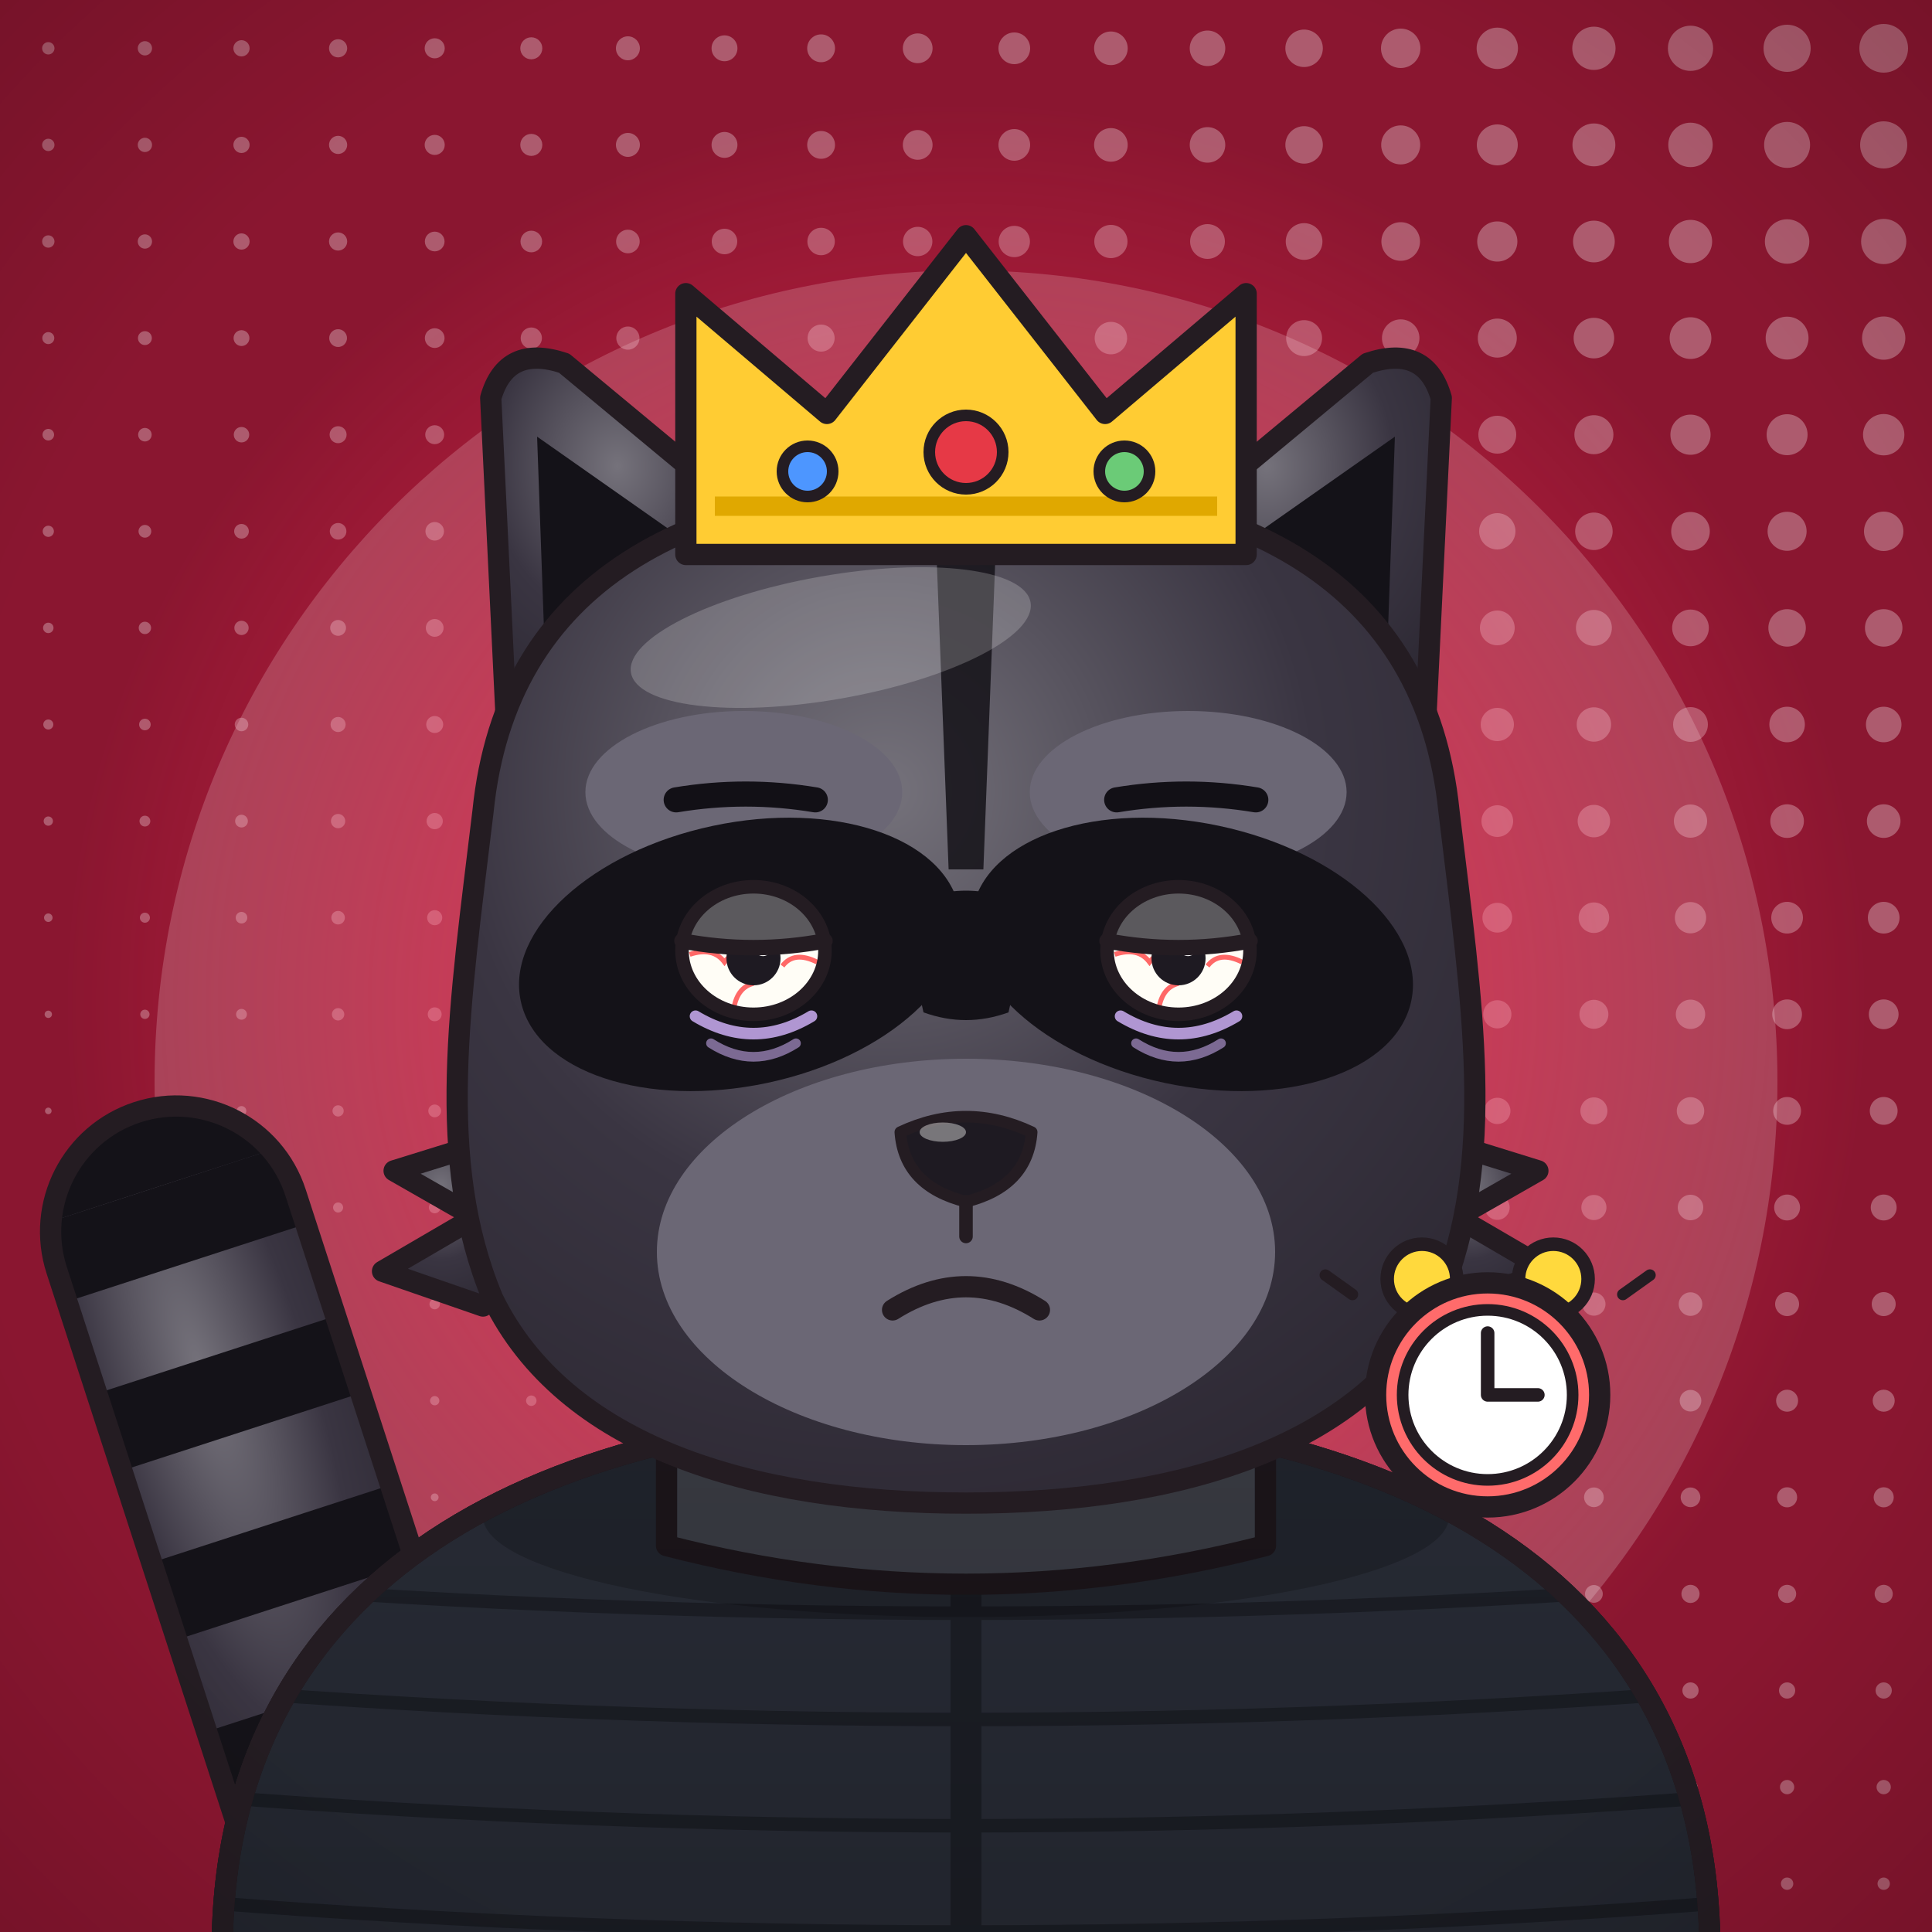
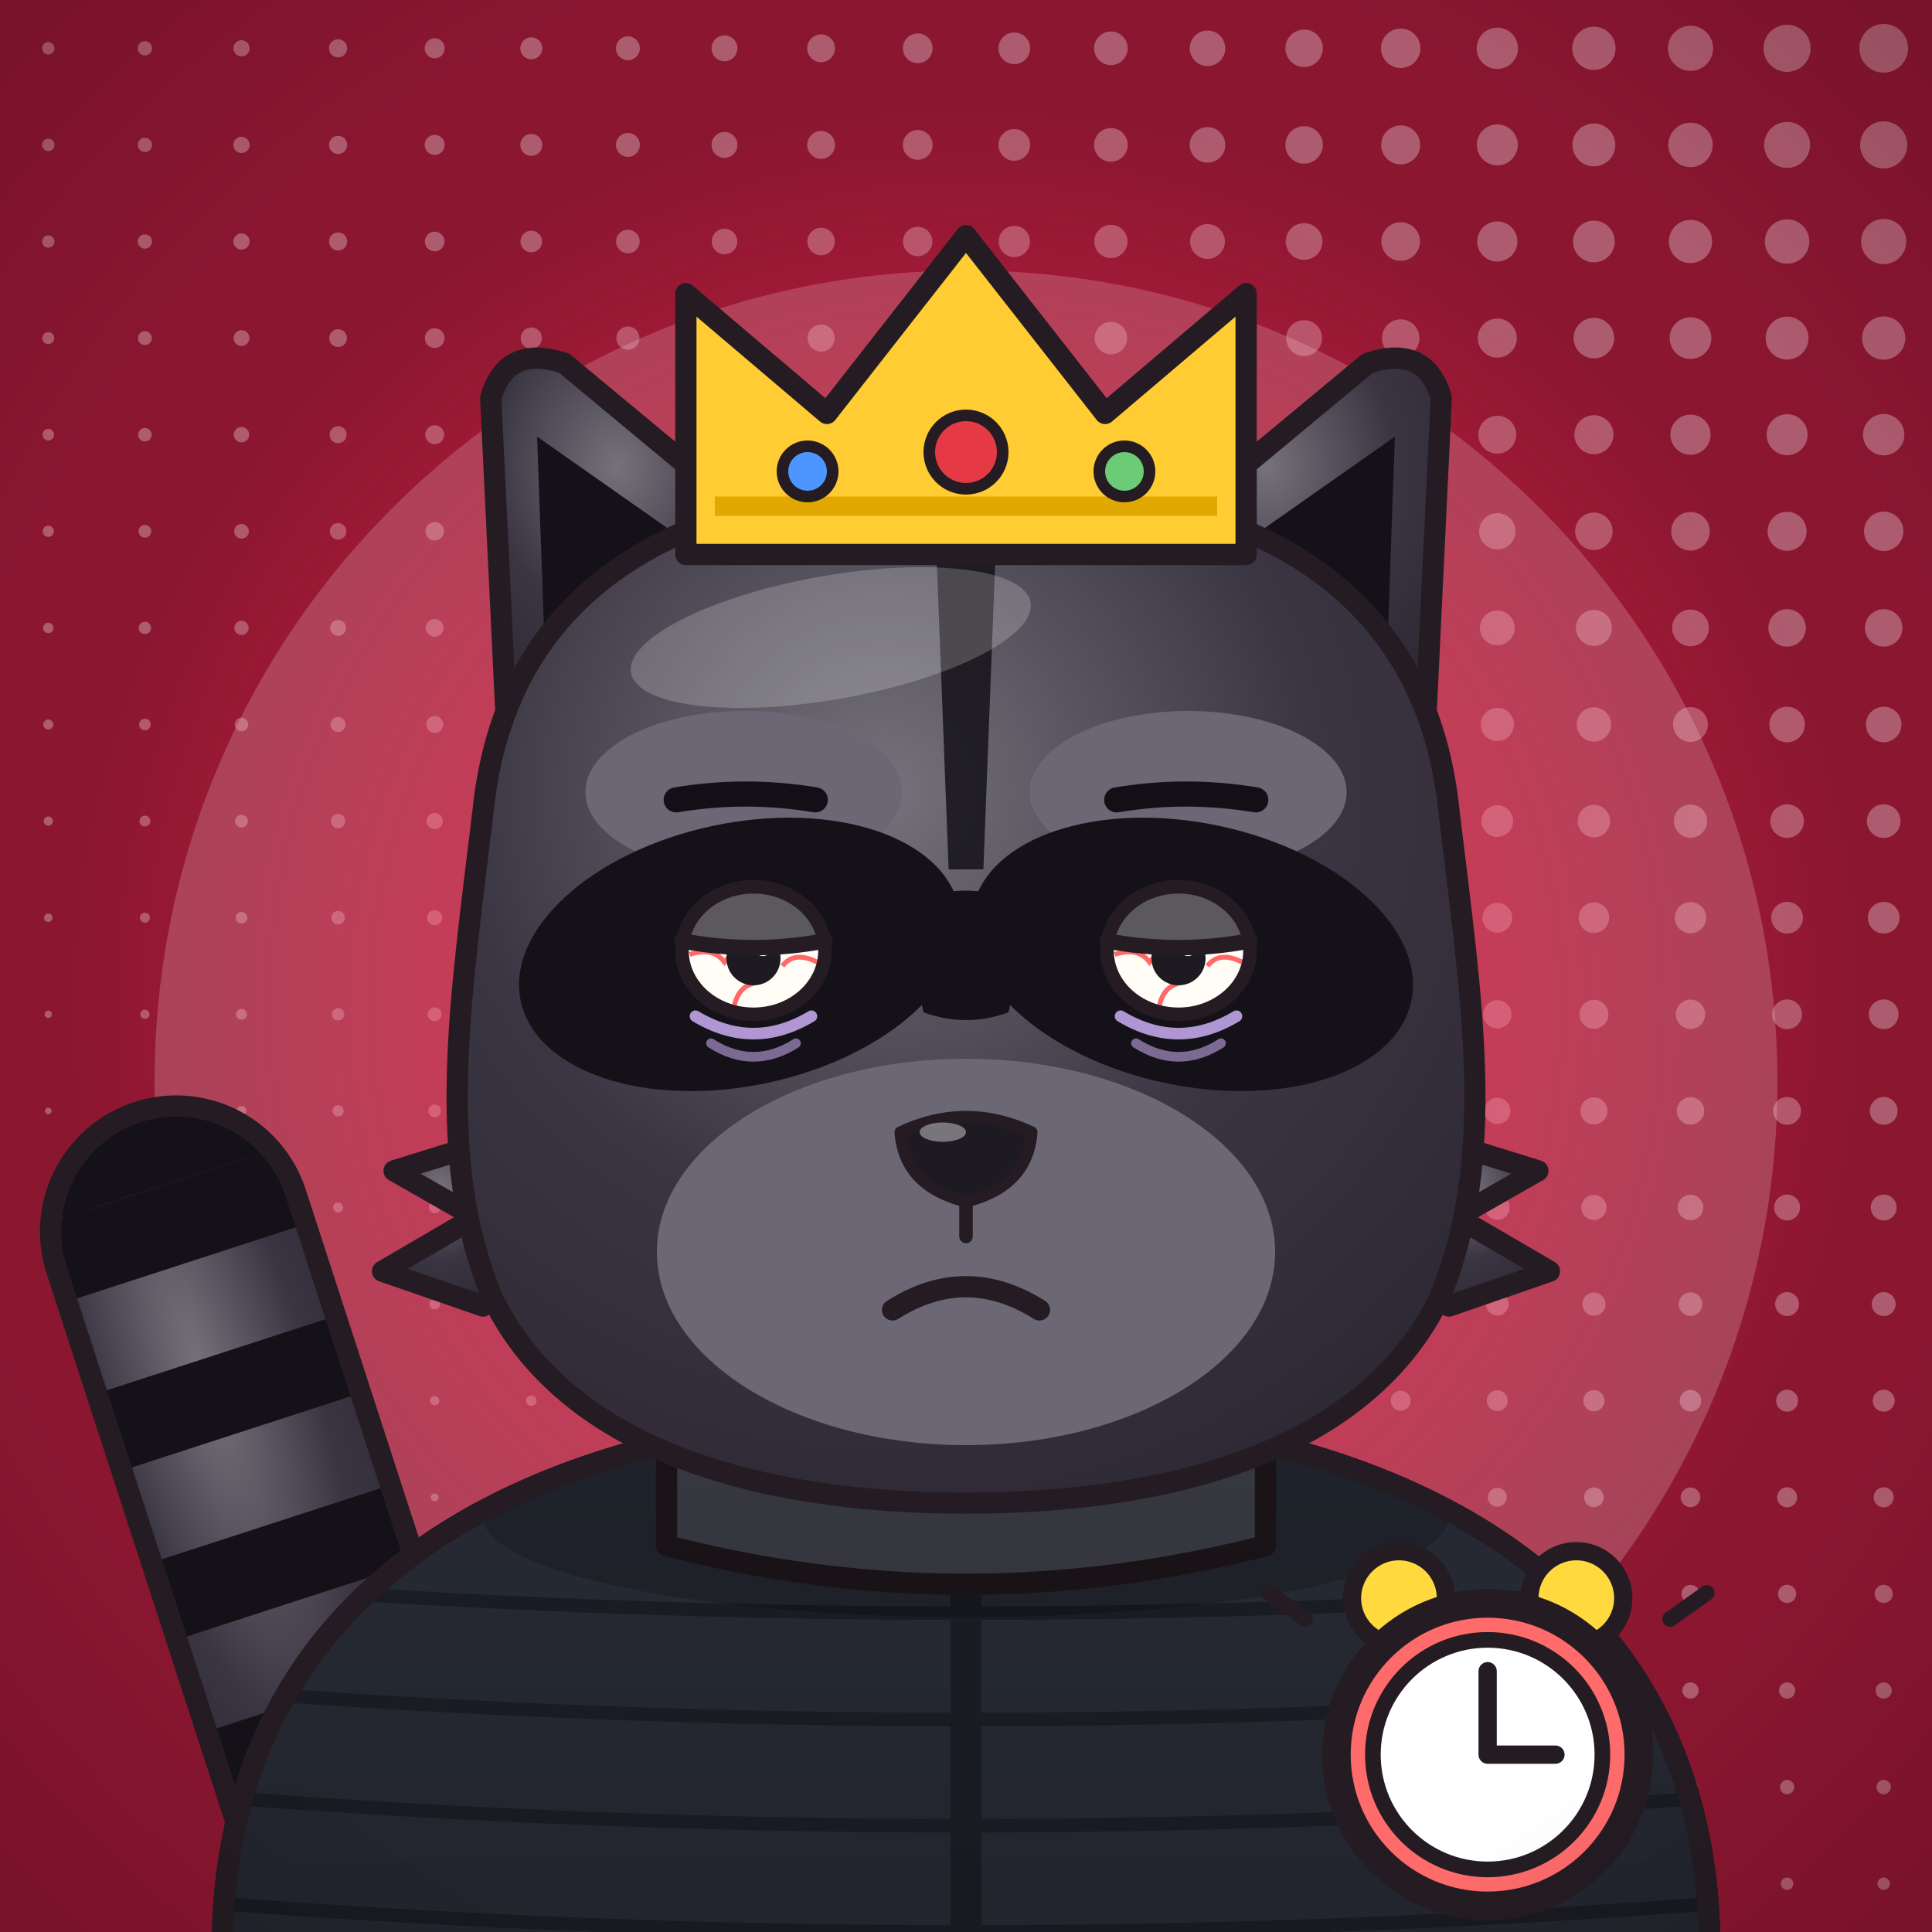
<svg xmlns="http://www.w3.org/2000/svg" viewBox="0 0 1000 1000" width="1000" height="1000">
  <defs>
    <clipPath id="bodyclip">
      <path d="M115 1010 C115 815 280 730 500 730 C720 730 885 815 885 1010 Z" />
    </clipPath>
    <radialGradient id="fs" cx=".42" cy=".3" r=".85">
      <stop offset="0" stop-color="#75727b" />
      <stop offset=".5" stop-color="#3a3542" />
      <stop offset="1" stop-color="#2a2630" />
    </radialGradient>
    <linearGradient id="bodyshade" x1="0" y1="0" x2="0" y2="1">
      <stop offset=".55" stop-color="#000" stop-opacity="0" />
      <stop offset="1" stop-color="#000" stop-opacity=".22" />
    </linearGradient>
    <clipPath id="eye0">
      <ellipse cx="390" cy="492" rx="37" ry="33" />
    </clipPath>
    <clipPath id="eye1">
      <ellipse cx="610" cy="492" rx="37" ry="33" />
    </clipPath>
    <clipPath id="tailclip">
      <rect x="105" y="560" width="130" height="460" rx="65" />
    </clipPath>
    <radialGradient id="vig" r=".75">
      <stop offset=".7" stop-color="#000" stop-opacity="0" />
      <stop offset="1" stop-color="#000" stop-opacity=".18" />
    </radialGradient>
  </defs>
  <rect width="1000" height="1000" fill="#8a1630" />
  <circle cx="25" cy="25" r="3.2" fill="#fff" opacity=".3" />
  <circle cx="75" cy="25" r="3.7" fill="#fff" opacity=".3" />
  <circle cx="125" cy="25" r="4.2" fill="#fff" opacity=".3" />
  <circle cx="175" cy="25" r="4.7" fill="#fff" opacity=".3" />
  <circle cx="225" cy="25" r="5.2" fill="#fff" opacity=".3" />
  <circle cx="275" cy="25" r="5.7" fill="#fff" opacity=".3" />
  <circle cx="325" cy="25" r="6.2" fill="#fff" opacity=".3" />
  <circle cx="375" cy="25" r="6.7" fill="#fff" opacity=".3" />
  <circle cx="425" cy="25" r="7.2" fill="#fff" opacity=".3" />
  <circle cx="475" cy="25" r="7.7" fill="#fff" opacity=".3" />
  <circle cx="525" cy="25" r="8.2" fill="#fff" opacity=".3" />
  <circle cx="575" cy="25" r="8.7" fill="#fff" opacity=".3" />
  <circle cx="625" cy="25" r="9.2" fill="#fff" opacity=".3" />
  <circle cx="675" cy="25" r="9.7" fill="#fff" opacity=".3" />
  <circle cx="725" cy="25" r="10.2" fill="#fff" opacity=".3" />
  <circle cx="775" cy="25" r="10.7" fill="#fff" opacity=".3" />
  <circle cx="825" cy="25" r="11.2" fill="#fff" opacity=".3" />
  <circle cx="875" cy="25" r="11.7" fill="#fff" opacity=".3" />
  <circle cx="925" cy="25" r="12.2" fill="#fff" opacity=".3" />
  <circle cx="975" cy="25" r="12.6" fill="#fff" opacity=".3" />
  <circle cx="25" cy="75" r="3.2" fill="#fff" opacity=".3" />
  <circle cx="75" cy="75" r="3.7" fill="#fff" opacity=".3" />
  <circle cx="125" cy="75" r="4.2" fill="#fff" opacity=".3" />
  <circle cx="175" cy="75" r="4.7" fill="#fff" opacity=".3" />
  <circle cx="225" cy="75" r="5.2" fill="#fff" opacity=".3" />
  <circle cx="275" cy="75" r="5.7" fill="#fff" opacity=".3" />
  <circle cx="325" cy="75" r="6.2" fill="#fff" opacity=".3" />
  <circle cx="375" cy="75" r="6.7" fill="#fff" opacity=".3" />
  <circle cx="425" cy="75" r="7.2" fill="#fff" opacity=".3" />
  <circle cx="475" cy="75" r="7.7" fill="#fff" opacity=".3" />
  <circle cx="525" cy="75" r="8.2" fill="#fff" opacity=".3" />
  <circle cx="575" cy="75" r="8.7" fill="#fff" opacity=".3" />
  <circle cx="625" cy="75" r="9.2" fill="#fff" opacity=".3" />
  <circle cx="675" cy="75" r="9.7" fill="#fff" opacity=".3" />
  <circle cx="725" cy="75" r="10.1" fill="#fff" opacity=".3" />
  <circle cx="775" cy="75" r="10.6" fill="#fff" opacity=".3" />
  <circle cx="825" cy="75" r="11.1" fill="#fff" opacity=".3" />
  <circle cx="875" cy="75" r="11.5" fill="#fff" opacity=".3" />
  <circle cx="925" cy="75" r="11.9" fill="#fff" opacity=".3" />
  <circle cx="975" cy="75" r="12.2" fill="#fff" opacity=".3" />
  <circle cx="25" cy="125" r="3.2" fill="#fff" opacity=".3" />
  <circle cx="75" cy="125" r="3.7" fill="#fff" opacity=".3" />
  <circle cx="125" cy="125" r="4.2" fill="#fff" opacity=".3" />
  <circle cx="175" cy="125" r="4.7" fill="#fff" opacity=".3" />
  <circle cx="225" cy="125" r="5.1" fill="#fff" opacity=".3" />
  <circle cx="275" cy="125" r="5.6" fill="#fff" opacity=".3" />
  <circle cx="325" cy="125" r="6.1" fill="#fff" opacity=".3" />
  <circle cx="375" cy="125" r="6.6" fill="#fff" opacity=".3" />
  <circle cx="425" cy="125" r="7.1" fill="#fff" opacity=".3" />
  <circle cx="475" cy="125" r="7.6" fill="#fff" opacity=".3" />
  <circle cx="525" cy="125" r="8.1" fill="#fff" opacity=".3" />
  <circle cx="575" cy="125" r="8.6" fill="#fff" opacity=".3" />
  <circle cx="625" cy="125" r="9.0" fill="#fff" opacity=".3" />
  <circle cx="675" cy="125" r="9.5" fill="#fff" opacity=".3" />
  <circle cx="725" cy="125" r="10.0" fill="#fff" opacity=".3" />
  <circle cx="775" cy="125" r="10.4" fill="#fff" opacity=".3" />
  <circle cx="825" cy="125" r="10.8" fill="#fff" opacity=".3" />
  <circle cx="875" cy="125" r="11.2" fill="#fff" opacity=".3" />
  <circle cx="925" cy="125" r="11.5" fill="#fff" opacity=".3" />
  <circle cx="975" cy="125" r="11.7" fill="#fff" opacity=".3" />
  <circle cx="25" cy="175" r="3.1" fill="#fff" opacity=".3" />
  <circle cx="75" cy="175" r="3.6" fill="#fff" opacity=".3" />
  <circle cx="125" cy="175" r="4.1" fill="#fff" opacity=".3" />
  <circle cx="175" cy="175" r="4.6" fill="#fff" opacity=".3" />
  <circle cx="225" cy="175" r="5.1" fill="#fff" opacity=".3" />
  <circle cx="275" cy="175" r="5.5" fill="#fff" opacity=".3" />
  <circle cx="325" cy="175" r="6.0" fill="#fff" opacity=".3" />
  <circle cx="375" cy="175" r="6.5" fill="#fff" opacity=".3" />
  <circle cx="425" cy="175" r="7.0" fill="#fff" opacity=".3" />
  <circle cx="475" cy="175" r="7.5" fill="#fff" opacity=".3" />
  <circle cx="525" cy="175" r="7.9" fill="#fff" opacity=".3" />
  <circle cx="575" cy="175" r="8.4" fill="#fff" opacity=".3" />
  <circle cx="625" cy="175" r="8.9" fill="#fff" opacity=".3" />
  <circle cx="675" cy="175" r="9.3" fill="#fff" opacity=".3" />
  <circle cx="725" cy="175" r="9.7" fill="#fff" opacity=".3" />
  <circle cx="775" cy="175" r="10.1" fill="#fff" opacity=".3" />
  <circle cx="825" cy="175" r="10.5" fill="#fff" opacity=".3" />
  <circle cx="875" cy="175" r="10.8" fill="#fff" opacity=".3" />
  <circle cx="925" cy="175" r="11.1" fill="#fff" opacity=".3" />
  <circle cx="975" cy="175" r="11.2" fill="#fff" opacity=".3" />
  <circle cx="25" cy="225" r="3.0" fill="#fff" opacity=".3" />
  <circle cx="75" cy="225" r="3.5" fill="#fff" opacity=".3" />
  <circle cx="125" cy="225" r="4.0" fill="#fff" opacity=".3" />
  <circle cx="175" cy="225" r="4.4" fill="#fff" opacity=".3" />
  <circle cx="225" cy="225" r="4.9" fill="#fff" opacity=".3" />
  <circle cx="275" cy="225" r="5.4" fill="#fff" opacity=".3" />
  <circle cx="325" cy="225" r="5.9" fill="#fff" opacity=".3" />
  <circle cx="375" cy="225" r="6.4" fill="#fff" opacity=".3" />
  <circle cx="425" cy="225" r="6.8" fill="#fff" opacity=".3" />
  <circle cx="475" cy="225" r="7.3" fill="#fff" opacity=".3" />
  <circle cx="525" cy="225" r="7.7" fill="#fff" opacity=".3" />
  <circle cx="575" cy="225" r="8.2" fill="#fff" opacity=".3" />
  <circle cx="625" cy="225" r="8.6" fill="#fff" opacity=".3" />
  <circle cx="675" cy="225" r="9.0" fill="#fff" opacity=".3" />
  <circle cx="725" cy="225" r="9.4" fill="#fff" opacity=".3" />
  <circle cx="775" cy="225" r="9.8" fill="#fff" opacity=".3" />
  <circle cx="825" cy="225" r="10.1" fill="#fff" opacity=".3" />
  <circle cx="875" cy="225" r="10.4" fill="#fff" opacity=".3" />
  <circle cx="925" cy="225" r="10.6" fill="#fff" opacity=".3" />
  <circle cx="975" cy="225" r="10.7" fill="#fff" opacity=".3" />
  <circle cx="25" cy="275" r="2.9" fill="#fff" opacity=".3" />
  <circle cx="75" cy="275" r="3.3" fill="#fff" opacity=".3" />
  <circle cx="125" cy="275" r="3.8" fill="#fff" opacity=".3" />
  <circle cx="175" cy="275" r="4.3" fill="#fff" opacity=".3" />
  <circle cx="225" cy="275" r="4.8" fill="#fff" opacity=".3" />
  <circle cx="275" cy="275" r="5.2" fill="#fff" opacity=".3" />
  <circle cx="325" cy="275" r="5.7" fill="#fff" opacity=".3" />
  <circle cx="375" cy="275" r="6.2" fill="#fff" opacity=".3" />
  <circle cx="425" cy="275" r="6.6" fill="#fff" opacity=".3" />
  <circle cx="475" cy="275" r="7.1" fill="#fff" opacity=".3" />
  <circle cx="525" cy="275" r="7.5" fill="#fff" opacity=".3" />
  <circle cx="575" cy="275" r="7.9" fill="#fff" opacity=".3" />
  <circle cx="625" cy="275" r="8.3" fill="#fff" opacity=".3" />
  <circle cx="675" cy="275" r="8.7" fill="#fff" opacity=".3" />
  <circle cx="725" cy="275" r="9.1" fill="#fff" opacity=".3" />
  <circle cx="775" cy="275" r="9.4" fill="#fff" opacity=".3" />
  <circle cx="825" cy="275" r="9.7" fill="#fff" opacity=".3" />
  <circle cx="875" cy="275" r="10.0" fill="#fff" opacity=".3" />
  <circle cx="925" cy="275" r="10.1" fill="#fff" opacity=".3" />
  <circle cx="975" cy="275" r="10.2" fill="#fff" opacity=".3" />
  <circle cx="25" cy="325" r="2.7" fill="#fff" opacity=".3" />
  <circle cx="75" cy="325" r="3.2" fill="#fff" opacity=".3" />
  <circle cx="125" cy="325" r="3.7" fill="#fff" opacity=".3" />
  <circle cx="175" cy="325" r="4.1" fill="#fff" opacity=".3" />
  <circle cx="225" cy="325" r="4.6" fill="#fff" opacity=".3" />
  <circle cx="275" cy="325" r="5.1" fill="#fff" opacity=".3" />
  <circle cx="325" cy="325" r="5.5" fill="#fff" opacity=".3" />
  <circle cx="375" cy="325" r="6.0" fill="#fff" opacity=".3" />
  <circle cx="425" cy="325" r="6.4" fill="#fff" opacity=".3" />
  <circle cx="475" cy="325" r="6.8" fill="#fff" opacity=".3" />
  <circle cx="525" cy="325" r="7.2" fill="#fff" opacity=".3" />
  <circle cx="575" cy="325" r="7.6" fill="#fff" opacity=".3" />
  <circle cx="625" cy="325" r="8.0" fill="#fff" opacity=".3" />
  <circle cx="675" cy="325" r="8.4" fill="#fff" opacity=".3" />
  <circle cx="725" cy="325" r="8.7" fill="#fff" opacity=".3" />
  <circle cx="775" cy="325" r="9.0" fill="#fff" opacity=".3" />
  <circle cx="825" cy="325" r="9.3" fill="#fff" opacity=".3" />
  <circle cx="875" cy="325" r="9.5" fill="#fff" opacity=".3" />
  <circle cx="925" cy="325" r="9.7" fill="#fff" opacity=".3" />
  <circle cx="975" cy="325" r="9.7" fill="#fff" opacity=".3" />
  <circle cx="25" cy="375" r="2.6" fill="#fff" opacity=".3" />
  <circle cx="75" cy="375" r="3.0" fill="#fff" opacity=".3" />
  <circle cx="125" cy="375" r="3.5" fill="#fff" opacity=".3" />
  <circle cx="175" cy="375" r="3.9" fill="#fff" opacity=".3" />
  <circle cx="225" cy="375" r="4.4" fill="#fff" opacity=".3" />
  <circle cx="275" cy="375" r="4.8" fill="#fff" opacity=".3" />
  <circle cx="325" cy="375" r="5.3" fill="#fff" opacity=".3" />
  <circle cx="375" cy="375" r="5.7" fill="#fff" opacity=".3" />
  <circle cx="425" cy="375" r="6.1" fill="#fff" opacity=".3" />
  <circle cx="475" cy="375" r="6.5" fill="#fff" opacity=".3" />
  <circle cx="525" cy="375" r="6.9" fill="#fff" opacity=".3" />
  <circle cx="575" cy="375" r="7.3" fill="#fff" opacity=".3" />
  <circle cx="625" cy="375" r="7.7" fill="#fff" opacity=".3" />
  <circle cx="675" cy="375" r="8.0" fill="#fff" opacity=".3" />
  <circle cx="725" cy="375" r="8.3" fill="#fff" opacity=".3" />
  <circle cx="775" cy="375" r="8.6" fill="#fff" opacity=".3" />
  <circle cx="825" cy="375" r="8.9" fill="#fff" opacity=".3" />
  <circle cx="875" cy="375" r="9.0" fill="#fff" opacity=".3" />
  <circle cx="925" cy="375" r="9.2" fill="#fff" opacity=".3" />
  <circle cx="975" cy="375" r="9.2" fill="#fff" opacity=".3" />
  <circle cx="25" cy="425" r="2.4" fill="#fff" opacity=".3" />
  <circle cx="75" cy="425" r="2.8" fill="#fff" opacity=".3" />
  <circle cx="125" cy="425" r="3.3" fill="#fff" opacity=".3" />
  <circle cx="175" cy="425" r="3.7" fill="#fff" opacity=".3" />
  <circle cx="225" cy="425" r="4.2" fill="#fff" opacity=".3" />
  <circle cx="275" cy="425" r="4.6" fill="#fff" opacity=".3" />
  <circle cx="325" cy="425" r="5.0" fill="#fff" opacity=".3" />
  <circle cx="375" cy="425" r="5.4" fill="#fff" opacity=".3" />
  <circle cx="425" cy="425" r="5.8" fill="#fff" opacity=".3" />
  <circle cx="475" cy="425" r="6.2" fill="#fff" opacity=".3" />
  <circle cx="525" cy="425" r="6.6" fill="#fff" opacity=".3" />
  <circle cx="575" cy="425" r="7.0" fill="#fff" opacity=".3" />
  <circle cx="625" cy="425" r="7.3" fill="#fff" opacity=".3" />
  <circle cx="675" cy="425" r="7.6" fill="#fff" opacity=".3" />
  <circle cx="725" cy="425" r="7.9" fill="#fff" opacity=".3" />
  <circle cx="775" cy="425" r="8.2" fill="#fff" opacity=".3" />
  <circle cx="825" cy="425" r="8.4" fill="#fff" opacity=".3" />
  <circle cx="875" cy="425" r="8.6" fill="#fff" opacity=".3" />
  <circle cx="925" cy="425" r="8.7" fill="#fff" opacity=".3" />
  <circle cx="975" cy="425" r="8.7" fill="#fff" opacity=".3" />
  <circle cx="25" cy="475" r="2.2" fill="#fff" opacity=".3" />
  <circle cx="75" cy="475" r="2.6" fill="#fff" opacity=".3" />
  <circle cx="125" cy="475" r="3.0" fill="#fff" opacity=".3" />
  <circle cx="175" cy="475" r="3.5" fill="#fff" opacity=".3" />
  <circle cx="225" cy="475" r="3.9" fill="#fff" opacity=".3" />
  <circle cx="275" cy="475" r="4.3" fill="#fff" opacity=".3" />
  <circle cx="325" cy="475" r="4.7" fill="#fff" opacity=".3" />
  <circle cx="375" cy="475" r="5.1" fill="#fff" opacity=".3" />
  <circle cx="425" cy="475" r="5.5" fill="#fff" opacity=".3" />
  <circle cx="475" cy="475" r="5.9" fill="#fff" opacity=".3" />
  <circle cx="525" cy="475" r="6.3" fill="#fff" opacity=".3" />
  <circle cx="575" cy="475" r="6.6" fill="#fff" opacity=".3" />
  <circle cx="625" cy="475" r="6.9" fill="#fff" opacity=".3" />
  <circle cx="675" cy="475" r="7.2" fill="#fff" opacity=".3" />
  <circle cx="725" cy="475" r="7.5" fill="#fff" opacity=".3" />
  <circle cx="775" cy="475" r="7.7" fill="#fff" opacity=".3" />
  <circle cx="825" cy="475" r="7.9" fill="#fff" opacity=".3" />
  <circle cx="875" cy="475" r="8.1" fill="#fff" opacity=".3" />
  <circle cx="925" cy="475" r="8.2" fill="#fff" opacity=".3" />
  <circle cx="975" cy="475" r="8.2" fill="#fff" opacity=".3" />
  <circle cx="25" cy="525" r="1.9" fill="#fff" opacity=".3" />
  <circle cx="75" cy="525" r="2.4" fill="#fff" opacity=".3" />
  <circle cx="125" cy="525" r="2.8" fill="#fff" opacity=".3" />
  <circle cx="175" cy="525" r="3.2" fill="#fff" opacity=".3" />
  <circle cx="225" cy="525" r="3.6" fill="#fff" opacity=".3" />
  <circle cx="275" cy="525" r="4.0" fill="#fff" opacity=".3" />
  <circle cx="325" cy="525" r="4.4" fill="#fff" opacity=".3" />
  <circle cx="375" cy="525" r="4.8" fill="#fff" opacity=".3" />
  <circle cx="425" cy="525" r="5.2" fill="#fff" opacity=".3" />
  <circle cx="475" cy="525" r="5.6" fill="#fff" opacity=".3" />
  <circle cx="525" cy="525" r="5.9" fill="#fff" opacity=".3" />
  <circle cx="575" cy="525" r="6.2" fill="#fff" opacity=".3" />
  <circle cx="625" cy="525" r="6.5" fill="#fff" opacity=".3" />
  <circle cx="675" cy="525" r="6.8" fill="#fff" opacity=".3" />
  <circle cx="725" cy="525" r="7.1" fill="#fff" opacity=".3" />
  <circle cx="775" cy="525" r="7.3" fill="#fff" opacity=".3" />
  <circle cx="825" cy="525" r="7.5" fill="#fff" opacity=".3" />
  <circle cx="875" cy="525" r="7.6" fill="#fff" opacity=".3" />
  <circle cx="925" cy="525" r="7.7" fill="#fff" opacity=".3" />
  <circle cx="975" cy="525" r="7.7" fill="#fff" opacity=".3" />
  <circle cx="25" cy="575" r="1.7" fill="#fff" opacity=".3" />
  <circle cx="75" cy="575" r="2.1" fill="#fff" opacity=".3" />
  <circle cx="125" cy="575" r="2.5" fill="#fff" opacity=".3" />
  <circle cx="175" cy="575" r="2.9" fill="#fff" opacity=".3" />
  <circle cx="225" cy="575" r="3.3" fill="#fff" opacity=".3" />
  <circle cx="275" cy="575" r="3.7" fill="#fff" opacity=".3" />
  <circle cx="325" cy="575" r="4.1" fill="#fff" opacity=".3" />
  <circle cx="375" cy="575" r="4.5" fill="#fff" opacity=".3" />
  <circle cx="425" cy="575" r="4.9" fill="#fff" opacity=".3" />
  <circle cx="475" cy="575" r="5.2" fill="#fff" opacity=".3" />
  <circle cx="525" cy="575" r="5.5" fill="#fff" opacity=".3" />
  <circle cx="575" cy="575" r="5.8" fill="#fff" opacity=".3" />
  <circle cx="625" cy="575" r="6.1" fill="#fff" opacity=".3" />
  <circle cx="675" cy="575" r="6.4" fill="#fff" opacity=".3" />
  <circle cx="725" cy="575" r="6.6" fill="#fff" opacity=".3" />
  <circle cx="775" cy="575" r="6.8" fill="#fff" opacity=".3" />
  <circle cx="825" cy="575" r="7.0" fill="#fff" opacity=".3" />
  <circle cx="875" cy="575" r="7.1" fill="#fff" opacity=".3" />
  <circle cx="925" cy="575" r="7.2" fill="#fff" opacity=".3" />
  <circle cx="975" cy="575" r="7.2" fill="#fff" opacity=".3" />
  <circle cx="75" cy="625" r="1.8" fill="#fff" opacity=".3" />
  <circle cx="125" cy="625" r="2.2" fill="#fff" opacity=".3" />
  <circle cx="175" cy="625" r="2.6" fill="#fff" opacity=".3" />
  <circle cx="225" cy="625" r="3.0" fill="#fff" opacity=".3" />
  <circle cx="275" cy="625" r="3.4" fill="#fff" opacity=".3" />
  <circle cx="325" cy="625" r="3.8" fill="#fff" opacity=".3" />
  <circle cx="375" cy="625" r="4.2" fill="#fff" opacity=".3" />
  <circle cx="425" cy="625" r="4.5" fill="#fff" opacity=".3" />
  <circle cx="475" cy="625" r="4.8" fill="#fff" opacity=".3" />
  <circle cx="525" cy="625" r="5.1" fill="#fff" opacity=".3" />
  <circle cx="575" cy="625" r="5.4" fill="#fff" opacity=".3" />
  <circle cx="625" cy="625" r="5.7" fill="#fff" opacity=".3" />
  <circle cx="675" cy="625" r="6.0" fill="#fff" opacity=".3" />
  <circle cx="725" cy="625" r="6.2" fill="#fff" opacity=".3" />
  <circle cx="775" cy="625" r="6.4" fill="#fff" opacity=".3" />
  <circle cx="825" cy="625" r="6.5" fill="#fff" opacity=".3" />
  <circle cx="875" cy="625" r="6.6" fill="#fff" opacity=".3" />
  <circle cx="925" cy="625" r="6.7" fill="#fff" opacity=".3" />
  <circle cx="975" cy="625" r="6.7" fill="#fff" opacity=".3" />
  <circle cx="75" cy="675" r="1.5" fill="#fff" opacity=".3" />
  <circle cx="125" cy="675" r="1.9" fill="#fff" opacity=".3" />
  <circle cx="175" cy="675" r="2.3" fill="#fff" opacity=".3" />
  <circle cx="225" cy="675" r="2.7" fill="#fff" opacity=".3" />
  <circle cx="275" cy="675" r="3.1" fill="#fff" opacity=".3" />
  <circle cx="325" cy="675" r="3.5" fill="#fff" opacity=".3" />
  <circle cx="375" cy="675" r="3.8" fill="#fff" opacity=".3" />
  <circle cx="425" cy="675" r="4.1" fill="#fff" opacity=".3" />
  <circle cx="475" cy="675" r="4.4" fill="#fff" opacity=".3" />
  <circle cx="525" cy="675" r="4.7" fill="#fff" opacity=".3" />
  <circle cx="575" cy="675" r="5.0" fill="#fff" opacity=".3" />
  <circle cx="625" cy="675" r="5.3" fill="#fff" opacity=".3" />
  <circle cx="675" cy="675" r="5.5" fill="#fff" opacity=".3" />
  <circle cx="725" cy="675" r="5.7" fill="#fff" opacity=".3" />
  <circle cx="775" cy="675" r="5.9" fill="#fff" opacity=".3" />
  <circle cx="825" cy="675" r="6.0" fill="#fff" opacity=".3" />
  <circle cx="875" cy="675" r="6.1" fill="#fff" opacity=".3" />
  <circle cx="925" cy="675" r="6.2" fill="#fff" opacity=".3" />
  <circle cx="975" cy="675" r="6.2" fill="#fff" opacity=".3" />
  <circle cx="125" cy="725" r="1.6" fill="#fff" opacity=".3" />
  <circle cx="175" cy="725" r="2.0" fill="#fff" opacity=".3" />
  <circle cx="225" cy="725" r="2.4" fill="#fff" opacity=".3" />
  <circle cx="275" cy="725" r="2.7" fill="#fff" opacity=".3" />
  <circle cx="325" cy="725" r="3.1" fill="#fff" opacity=".3" />
  <circle cx="375" cy="725" r="3.4" fill="#fff" opacity=".3" />
  <circle cx="425" cy="725" r="3.7" fill="#fff" opacity=".3" />
  <circle cx="475" cy="725" r="4.0" fill="#fff" opacity=".3" />
  <circle cx="525" cy="725" r="4.3" fill="#fff" opacity=".3" />
  <circle cx="575" cy="725" r="4.6" fill="#fff" opacity=".3" />
  <circle cx="625" cy="725" r="4.8" fill="#fff" opacity=".3" />
  <circle cx="675" cy="725" r="5.1" fill="#fff" opacity=".3" />
  <circle cx="725" cy="725" r="5.2" fill="#fff" opacity=".3" />
  <circle cx="775" cy="725" r="5.4" fill="#fff" opacity=".3" />
  <circle cx="825" cy="725" r="5.5" fill="#fff" opacity=".3" />
  <circle cx="875" cy="725" r="5.6" fill="#fff" opacity=".3" />
  <circle cx="925" cy="725" r="5.7" fill="#fff" opacity=".3" />
  <circle cx="975" cy="725" r="5.7" fill="#fff" opacity=".3" />
  <circle cx="175" cy="775" r="1.7" fill="#fff" opacity=".3" />
  <circle cx="225" cy="775" r="2.0" fill="#fff" opacity=".3" />
  <circle cx="275" cy="775" r="2.4" fill="#fff" opacity=".3" />
  <circle cx="325" cy="775" r="2.7" fill="#fff" opacity=".3" />
  <circle cx="375" cy="775" r="3.0" fill="#fff" opacity=".3" />
  <circle cx="425" cy="775" r="3.3" fill="#fff" opacity=".3" />
  <circle cx="475" cy="775" r="3.6" fill="#fff" opacity=".3" />
  <circle cx="525" cy="775" r="3.9" fill="#fff" opacity=".3" />
  <circle cx="575" cy="775" r="4.2" fill="#fff" opacity=".3" />
  <circle cx="625" cy="775" r="4.4" fill="#fff" opacity=".3" />
  <circle cx="675" cy="775" r="4.6" fill="#fff" opacity=".3" />
  <circle cx="725" cy="775" r="4.8" fill="#fff" opacity=".3" />
  <circle cx="775" cy="775" r="4.9" fill="#fff" opacity=".3" />
  <circle cx="825" cy="775" r="5.1" fill="#fff" opacity=".3" />
  <circle cx="875" cy="775" r="5.1" fill="#fff" opacity=".3" />
  <circle cx="925" cy="775" r="5.2" fill="#fff" opacity=".3" />
  <circle cx="975" cy="775" r="5.2" fill="#fff" opacity=".3" />
  <circle cx="225" cy="825" r="1.7" fill="#fff" opacity=".3" />
  <circle cx="275" cy="825" r="2.0" fill="#fff" opacity=".3" />
  <circle cx="325" cy="825" r="2.3" fill="#fff" opacity=".3" />
  <circle cx="375" cy="825" r="2.6" fill="#fff" opacity=".3" />
  <circle cx="425" cy="825" r="2.9" fill="#fff" opacity=".3" />
  <circle cx="475" cy="825" r="3.2" fill="#fff" opacity=".3" />
  <circle cx="525" cy="825" r="3.5" fill="#fff" opacity=".3" />
  <circle cx="575" cy="825" r="3.7" fill="#fff" opacity=".3" />
  <circle cx="625" cy="825" r="3.9" fill="#fff" opacity=".3" />
  <circle cx="675" cy="825" r="4.1" fill="#fff" opacity=".3" />
  <circle cx="725" cy="825" r="4.3" fill="#fff" opacity=".3" />
  <circle cx="775" cy="825" r="4.4" fill="#fff" opacity=".3" />
  <circle cx="825" cy="825" r="4.6" fill="#fff" opacity=".3" />
  <circle cx="875" cy="825" r="4.7" fill="#fff" opacity=".3" />
  <circle cx="925" cy="825" r="4.7" fill="#fff" opacity=".3" />
  <circle cx="975" cy="825" r="4.7" fill="#fff" opacity=".3" />
  <circle cx="275" cy="875" r="1.6" fill="#fff" opacity=".3" />
  <circle cx="325" cy="875" r="1.9" fill="#fff" opacity=".3" />
  <circle cx="375" cy="875" r="2.2" fill="#fff" opacity=".3" />
  <circle cx="425" cy="875" r="2.5" fill="#fff" opacity=".3" />
  <circle cx="475" cy="875" r="2.8" fill="#fff" opacity=".3" />
  <circle cx="525" cy="875" r="3.0" fill="#fff" opacity=".3" />
  <circle cx="575" cy="875" r="3.3" fill="#fff" opacity=".3" />
  <circle cx="625" cy="875" r="3.5" fill="#fff" opacity=".3" />
  <circle cx="675" cy="875" r="3.7" fill="#fff" opacity=".3" />
  <circle cx="725" cy="875" r="3.8" fill="#fff" opacity=".3" />
  <circle cx="775" cy="875" r="4.0" fill="#fff" opacity=".3" />
  <circle cx="825" cy="875" r="4.1" fill="#fff" opacity=".3" />
  <circle cx="875" cy="875" r="4.2" fill="#fff" opacity=".3" />
  <circle cx="925" cy="875" r="4.2" fill="#fff" opacity=".3" />
  <circle cx="975" cy="875" r="4.2" fill="#fff" opacity=".3" />
  <circle cx="325" cy="925" r="1.5" fill="#fff" opacity=".3" />
  <circle cx="375" cy="925" r="1.8" fill="#fff" opacity=".3" />
  <circle cx="425" cy="925" r="2.1" fill="#fff" opacity=".3" />
  <circle cx="475" cy="925" r="2.4" fill="#fff" opacity=".3" />
  <circle cx="525" cy="925" r="2.6" fill="#fff" opacity=".3" />
  <circle cx="575" cy="925" r="2.8" fill="#fff" opacity=".3" />
  <circle cx="625" cy="925" r="3.0" fill="#fff" opacity=".3" />
  <circle cx="675" cy="925" r="3.2" fill="#fff" opacity=".3" />
  <circle cx="725" cy="925" r="3.3" fill="#fff" opacity=".3" />
  <circle cx="775" cy="925" r="3.5" fill="#fff" opacity=".3" />
  <circle cx="825" cy="925" r="3.6" fill="#fff" opacity=".3" />
  <circle cx="875" cy="925" r="3.7" fill="#fff" opacity=".3" />
  <circle cx="925" cy="925" r="3.7" fill="#fff" opacity=".3" />
  <circle cx="975" cy="925" r="3.7" fill="#fff" opacity=".3" />
  <circle cx="425" cy="975" r="1.7" fill="#fff" opacity=".3" />
  <circle cx="475" cy="975" r="1.9" fill="#fff" opacity=".3" />
  <circle cx="525" cy="975" r="2.2" fill="#fff" opacity=".3" />
  <circle cx="575" cy="975" r="2.4" fill="#fff" opacity=".3" />
  <circle cx="625" cy="975" r="2.6" fill="#fff" opacity=".3" />
  <circle cx="675" cy="975" r="2.7" fill="#fff" opacity=".3" />
  <circle cx="725" cy="975" r="2.9" fill="#fff" opacity=".3" />
  <circle cx="775" cy="975" r="3.0" fill="#fff" opacity=".3" />
  <circle cx="825" cy="975" r="3.1" fill="#fff" opacity=".3" />
  <circle cx="875" cy="975" r="3.2" fill="#fff" opacity=".3" />
  <circle cx="925" cy="975" r="3.2" fill="#fff" opacity=".3" />
  <circle cx="975" cy="975" r="3.2" fill="#fff" opacity=".3" />
  <circle cx="500" cy="560" r="420" fill="#fff" opacity=".2" />
  <radialGradient id="auragrad">
    <stop offset="0" stop-color="#ff2d55" stop-opacity=".95" />
    <stop offset=".6" stop-color="#ff2d55" stop-opacity=".35" />
    <stop offset="1" stop-color="#ff2d55" stop-opacity="0" />
  </radialGradient>
  <circle cx="500" cy="520" r="470" fill="url(#auragrad)" />
  <g transform="rotate(-18 170 880)">
    <rect x="105" y="560" width="130" height="460" rx="65" fill="url(#fs)" />
    <g clip-path="url(#tailclip)">
      <rect x="95" y="600" width="150" height="42" fill="#141218" />
      <rect x="95" y="692" width="150" height="42" fill="#141218" />
      <rect x="95" y="784" width="150" height="42" fill="#141218" />
      <rect x="95" y="876" width="150" height="42" fill="#141218" />
      <rect x="95" y="968" width="150" height="42" fill="#141218" />
      <rect x="95" y="550" width="150" height="50" fill="#141218" />
    </g>
    <rect x="105" y="560" width="130" height="460" rx="65" fill="none" stroke="#241c22" stroke-width="11" stroke-linejoin="round" stroke-linecap="round" />
  </g>
  <path d="M115 1010 C115 815 280 730 500 730 C720 730 885 815 885 1010 Z" fill="url(#fs)" stroke="#241c22" stroke-width="11" stroke-linejoin="round" stroke-linecap="round" />
  <g clip-path="url(#bodyclip)">
    <ellipse cx="500" cy="985" rx="230" ry="165" fill="#6b6775" opacity=".75" />
  </g>
  <g clip-path="url(#bodyclip)">
    <rect width="1000" height="1000" fill="#2b2f3a" />
    <path d="M110 820 Q500 850 890 820" fill="none" stroke="#1e2129" stroke-width="7" />
    <path d="M110 875 Q500 905 890 875" fill="none" stroke="#1e2129" stroke-width="7" />
    <path d="M110 930 Q500 960 890 930" fill="none" stroke="#1e2129" stroke-width="7" />
    <path d="M110 985 Q500 1015 890 985" fill="none" stroke="#1e2129" stroke-width="7" />
    <rect x="492" y="760" width="16" height="260" fill="#1e2129" />
  </g>
  <path d="M115 1010 C115 815 280 730 500 730 C720 730 885 815 885 1010 Z" fill="none" stroke="#241c22" stroke-width="11" stroke-linejoin="round" stroke-linecap="round" />
  <path d="M345 800 Q500 840 655 800 L655 745 Q500 785 345 745 Z" fill="#4b4e58" stroke="#241c22" stroke-width="11" stroke-linejoin="round" stroke-linecap="round" />
  <g clip-path="url(#bodyclip)">
    <rect width="1000" height="1000" fill="url(#bodyshade)" />
    <ellipse cx="500" cy="785" rx="250" ry="52" fill="#000" opacity=".2" />
  </g>
  <path d="M115 1010 C115 815 280 730 500 730 C720 730 885 815 885 1010 Z" fill="none" stroke="#241c22" stroke-width="11" stroke-linejoin="round" stroke-linecap="round" />
  <path d="M262 372 L254 206 Q262 178 292 188 L410 286 Z" fill="url(#fs)" stroke="#241c22" stroke-width="11" stroke-linejoin="round" stroke-linecap="round" />
  <path d="M738 372 L746 206 Q738 178 708 188 L590 286 Z" fill="url(#fs)" stroke="#241c22" stroke-width="11" stroke-linejoin="round" stroke-linecap="round" />
  <path d="M282 338 L278 226 L372 292 Z" fill="#141218" />
  <path d="M718 338 L722 226 L628 292 Z" fill="#141218" />
  <path d="M262 588 L204 606 L246 630 L198 658 L250 676 L270 652 Z" fill="url(#fs)" stroke="#241c22" stroke-width="11" stroke-linejoin="round" stroke-linecap="round" />
  <path d="M738 588 L796 606 L754 630 L802 658 L750 676 L730 652 Z" fill="url(#fs)" stroke="#241c22" stroke-width="11" stroke-linejoin="round" stroke-linecap="round" />
  <path d="M500 250 C645 250 738 302 750 420 C762 520 775 600 745 672 C708 748 612 778 500 778 C388 778 292 748 255 672 C225 600 238 520 250 420 C262 302 355 250 500 250 Z" fill="url(#fs)" stroke="#241c22" stroke-width="11" stroke-linejoin="round" stroke-linecap="round" />
  <ellipse cx="385" cy="410" rx="82" ry="42" fill="#6b6775" />
  <ellipse cx="615" cy="410" rx="82" ry="42" fill="#6b6775" />
  <ellipse cx="500" cy="648" rx="160" ry="100" fill="#6b6775" />
  <path d="M484 268 Q500 260 516 268 L509 450 L491 450 Z" fill="#141218" opacity=".85" />
  <ellipse cx="383" cy="494" rx="116" ry="68" transform="rotate(-12 383 494)" fill="#141218" />
  <ellipse cx="617" cy="494" rx="116" ry="68" transform="rotate(12 617 494)" fill="#141218" />
  <path d="M466 470 Q500 452 534 470 L522 524 Q500 532 478 524 Z" fill="#141218" />
  <ellipse cx="430" cy="330" rx="105" ry="32" fill="#fff" opacity=".2" transform="rotate(-10 430 330)" />
  <path d="M466 586 Q500 570 534 586 Q532 614 500 622 Q468 614 466 586 Z" fill="#1e1a22" stroke="#241c22" stroke-width="6" stroke-linejoin="round" stroke-linecap="round" />
  <ellipse cx="488" cy="586" rx="12" ry="5" fill="#fff" opacity=".4" />
  <path d="M500 622 L500 640" stroke="#241c22" stroke-width="7" stroke-linejoin="round" stroke-linecap="round" />
  <path d="M462 678 Q500 654 538 678" fill="none" stroke="#241c22" stroke-width="11" stroke-linejoin="round" stroke-linecap="round" />
  <path d="M350 414 Q386 408 422 414" fill="none" stroke="#121016" stroke-width="13" stroke-linecap="round" />
  <path d="M578 414 Q614 408 650 414" fill="none" stroke="#121016" stroke-width="13" stroke-linecap="round" />
  <ellipse cx="390" cy="492" rx="37" ry="33" fill="#fffdf6" />
  <g stroke="#ff4d4d" stroke-width="2.5" fill="none" opacity=".85">
    <path d="M357 494 q12 -4 18 4 q6 -8 12 -2" />
    <path d="M423 498 q-12 -6 -18 2" />
    <path d="M380 521 q2 -10 10 -12" />
  </g>
  <circle cx="390" cy="496" r="14" fill="#1e1a22" />
  <circle cx="394.9" cy="490.4" r="4.48" fill="#fff" />
  <g clip-path="url(#eye0)">
    <rect x="351" y="457" width="78" height="30" fill="#5b595d" />
  </g>
  <path d="M353 487 Q390 494 427 487" fill="none" stroke="#241c22" stroke-width="8" stroke-linejoin="round" stroke-linecap="round" />
  <ellipse cx="390" cy="492" rx="37" ry="33" fill="none" stroke="#241c22" stroke-width="7" stroke-linejoin="round" stroke-linecap="round" />
  <ellipse cx="610" cy="492" rx="37" ry="33" fill="#fffdf6" />
  <g stroke="#ff4d4d" stroke-width="2.5" fill="none" opacity=".85">
    <path d="M577 494 q12 -4 18 4 q6 -8 12 -2" />
    <path d="M643 498 q-12 -6 -18 2" />
    <path d="M600 521 q2 -10 10 -12" />
  </g>
  <circle cx="610" cy="496" r="14" fill="#1e1a22" />
  <circle cx="614.9" cy="490.4" r="4.48" fill="#fff" />
  <g clip-path="url(#eye1)">
    <rect x="571" y="457" width="78" height="30" fill="#5b595d" />
  </g>
  <path d="M573 487 Q610 494 647 487" fill="none" stroke="#241c22" stroke-width="8" stroke-linejoin="round" stroke-linecap="round" />
  <ellipse cx="610" cy="492" rx="37" ry="33" fill="none" stroke="#241c22" stroke-width="7" stroke-linejoin="round" stroke-linecap="round" />
  <path d="M360 526 Q390 544 420 526" fill="none" stroke="#b49ad6" stroke-width="6" stroke-linecap="round" opacity="0.975" />
  <path d="M368 540 Q390 554 412 540" fill="none" stroke="#b49ad6" stroke-width="5" stroke-linecap="round" opacity="0.65" />
  <path d="M580 526 Q610 544 640 526" fill="none" stroke="#b49ad6" stroke-width="6" stroke-linecap="round" opacity="0.975" />
  <path d="M588 540 Q610 554 632 540" fill="none" stroke="#b49ad6" stroke-width="5" stroke-linecap="round" opacity="0.65" />
  <g transform="translate(0 -28)">
    <path d="M355 315 L355 180 L428 242 L500 150 L572 242 L645 180 L645 315 Z" fill="#ffcc33" stroke="#241c22" stroke-width="11" stroke-linejoin="round" stroke-linecap="round" />
    <path d="M370 290 L630 290" stroke="#e0a800" stroke-width="10" />
    <circle cx="500" cy="262" r="19" fill="#e63946" stroke="#241c22" stroke-width="6" stroke-linejoin="round" stroke-linecap="round" />
    <circle cx="418" cy="272" r="13" fill="#4d96ff" stroke="#241c22" stroke-width="6" stroke-linejoin="round" stroke-linecap="round" />
    <circle cx="582" cy="272" r="13" fill="#6bcb77" stroke="#241c22" stroke-width="6" stroke-linejoin="round" stroke-linecap="round" />
  </g>
-   <circle cx="736" cy="662" r="18" fill="#ffd93d" stroke="#241c22" stroke-width="7" stroke-linejoin="round" stroke-linecap="round" />
-   <circle cx="804" cy="662" r="18" fill="#ffd93d" stroke="#241c22" stroke-width="7" stroke-linejoin="round" stroke-linecap="round" />
-   <circle cx="770" cy="722" r="58" fill="#ff6b6b" stroke="#241c22" stroke-width="11" stroke-linejoin="round" stroke-linecap="round" />
-   <circle cx="770" cy="722" r="44" fill="#fff" stroke="#241c22" stroke-width="6" stroke-linejoin="round" stroke-linecap="round" />
-   <path d="M770 722 L770 690 M770 722 L796 722" stroke="#241c22" stroke-width="7" stroke-linejoin="round" stroke-linecap="round" />
-   <path d="M700 670 l-14 -10 M840 670 l14 -10" stroke="#241c22" stroke-width="6" stroke-linejoin="round" stroke-linecap="round" />
+   <g transform="translate(770 1000) scale(1.35) translate(-770 -1000)">
+     <circle cx="736" cy="872" r="18" fill="#ffd93d" stroke="#241c22" stroke-width="7" stroke-linejoin="round" stroke-linecap="round" />
+     <circle cx="804" cy="872" r="18" fill="#ffd93d" stroke="#241c22" stroke-width="7" stroke-linejoin="round" stroke-linecap="round" />
+     <circle cx="770" cy="932" r="58" fill="#ff6b6b" stroke="#241c22" stroke-width="11" stroke-linejoin="round" stroke-linecap="round" />
+     <circle cx="770" cy="932" r="44" fill="#fff" stroke="#241c22" stroke-width="6" stroke-linejoin="round" stroke-linecap="round" />
+     <path d="M770 932 L770 900 M770 932 L796 932" stroke="#241c22" stroke-width="7" stroke-linejoin="round" stroke-linecap="round" />
+     <path d="M700 880 l-14 -10 M840 880 l14 -10" stroke="#241c22" stroke-width="6" stroke-linejoin="round" stroke-linecap="round" />
+   </g>
  <rect width="1000" height="1000" fill="url(#vig)" />
</svg>
